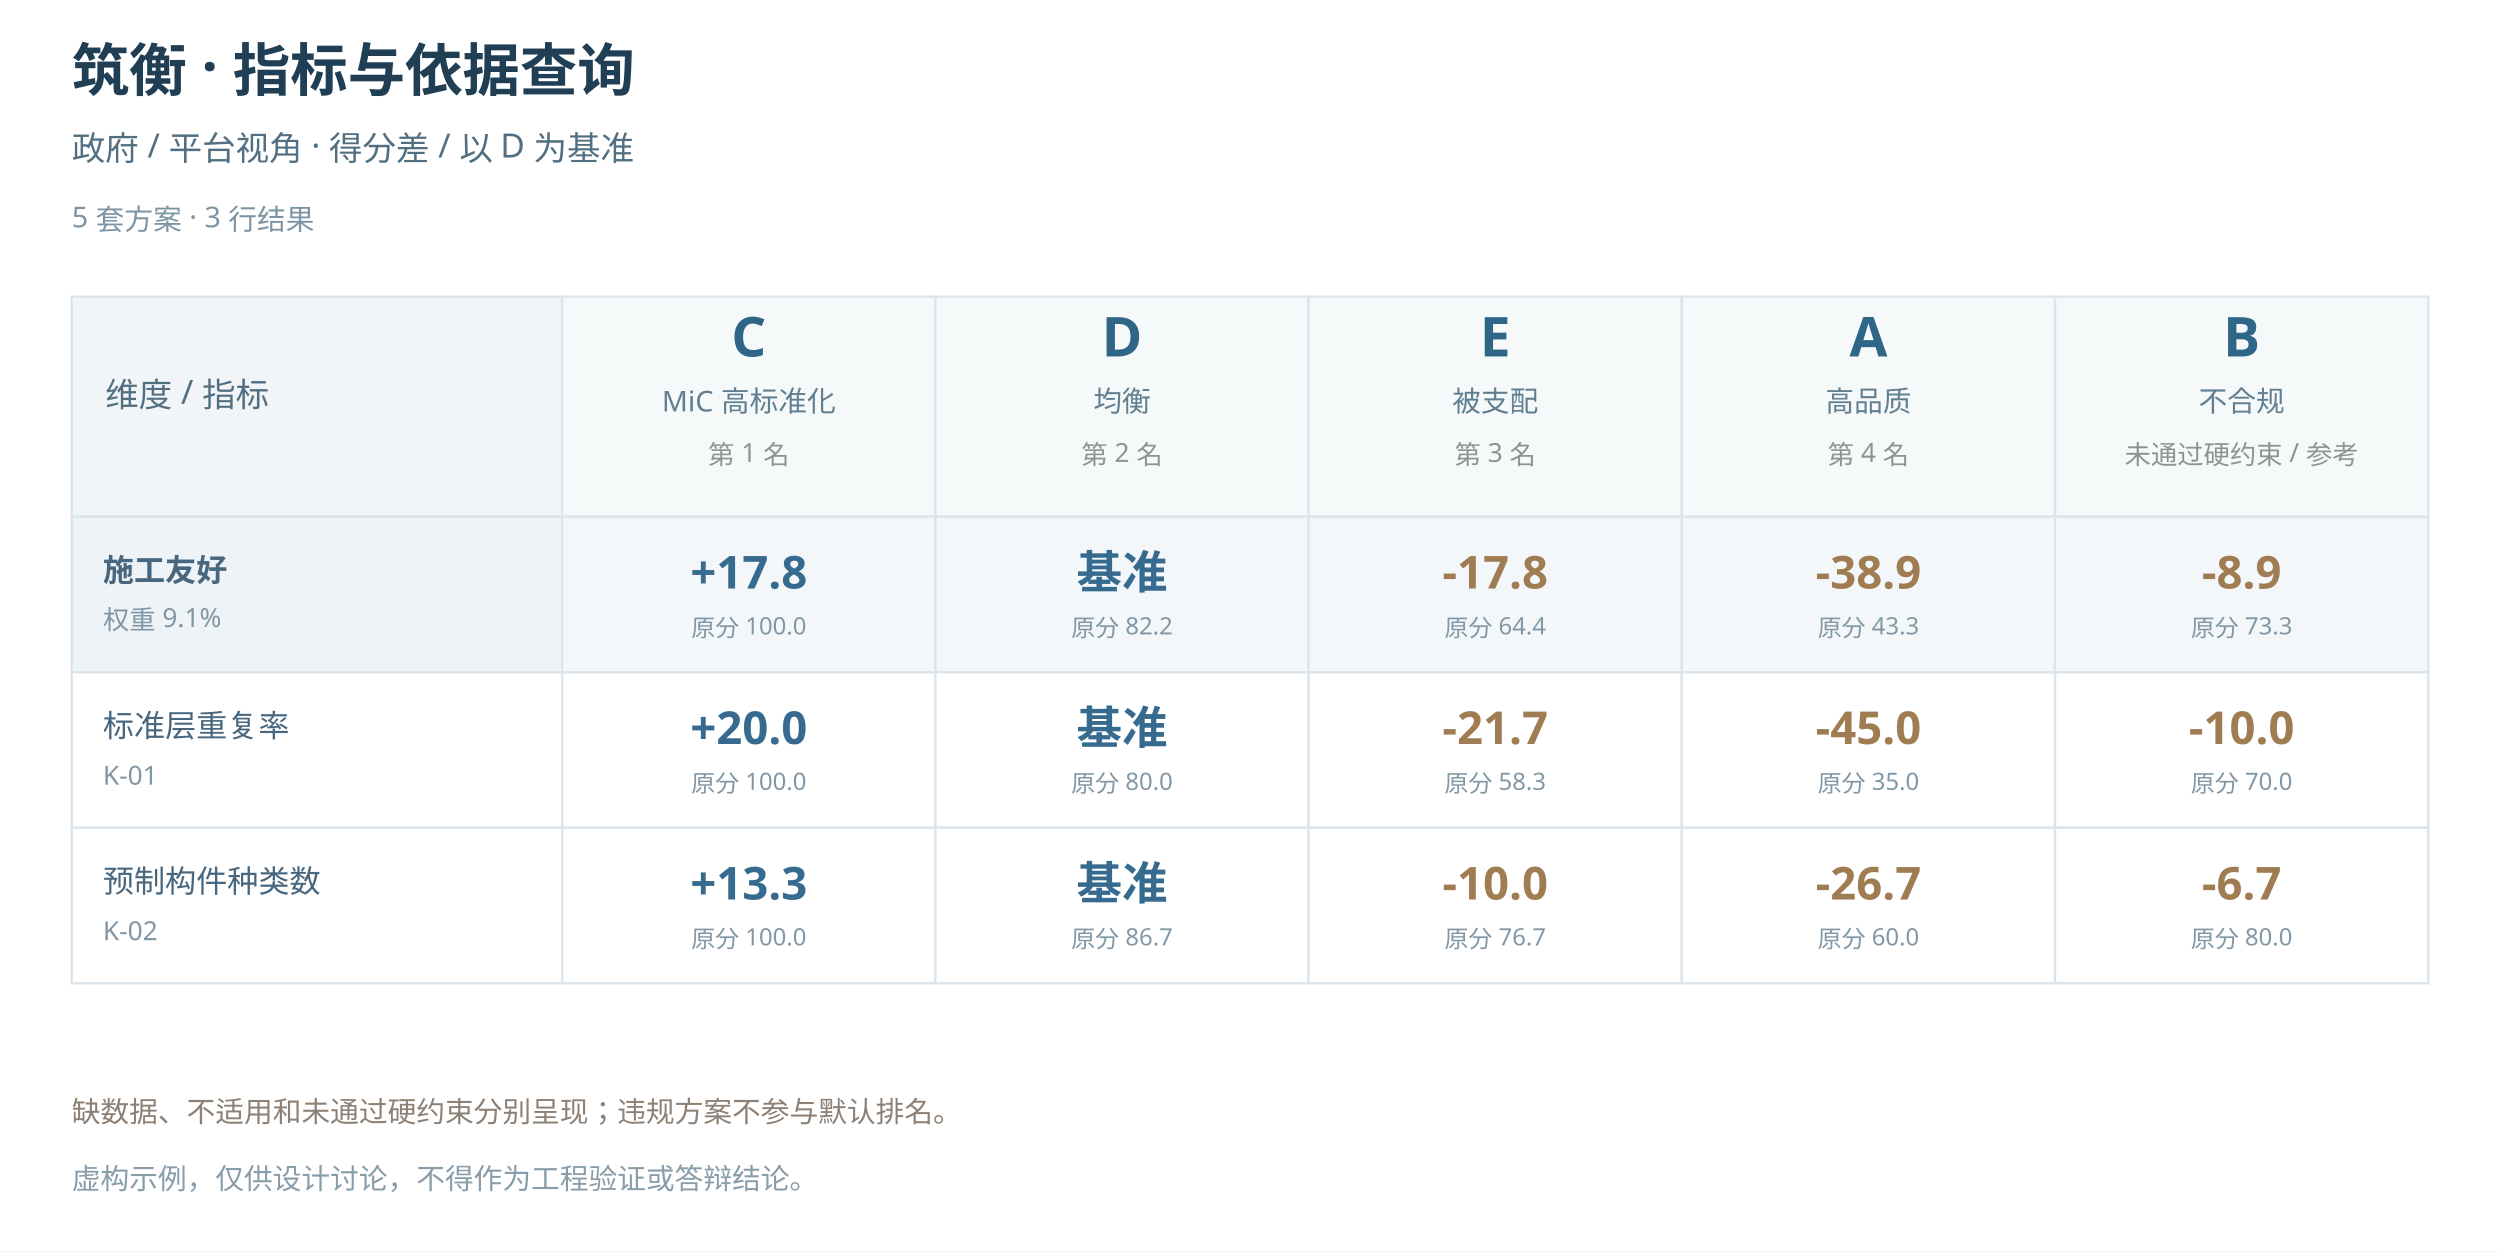
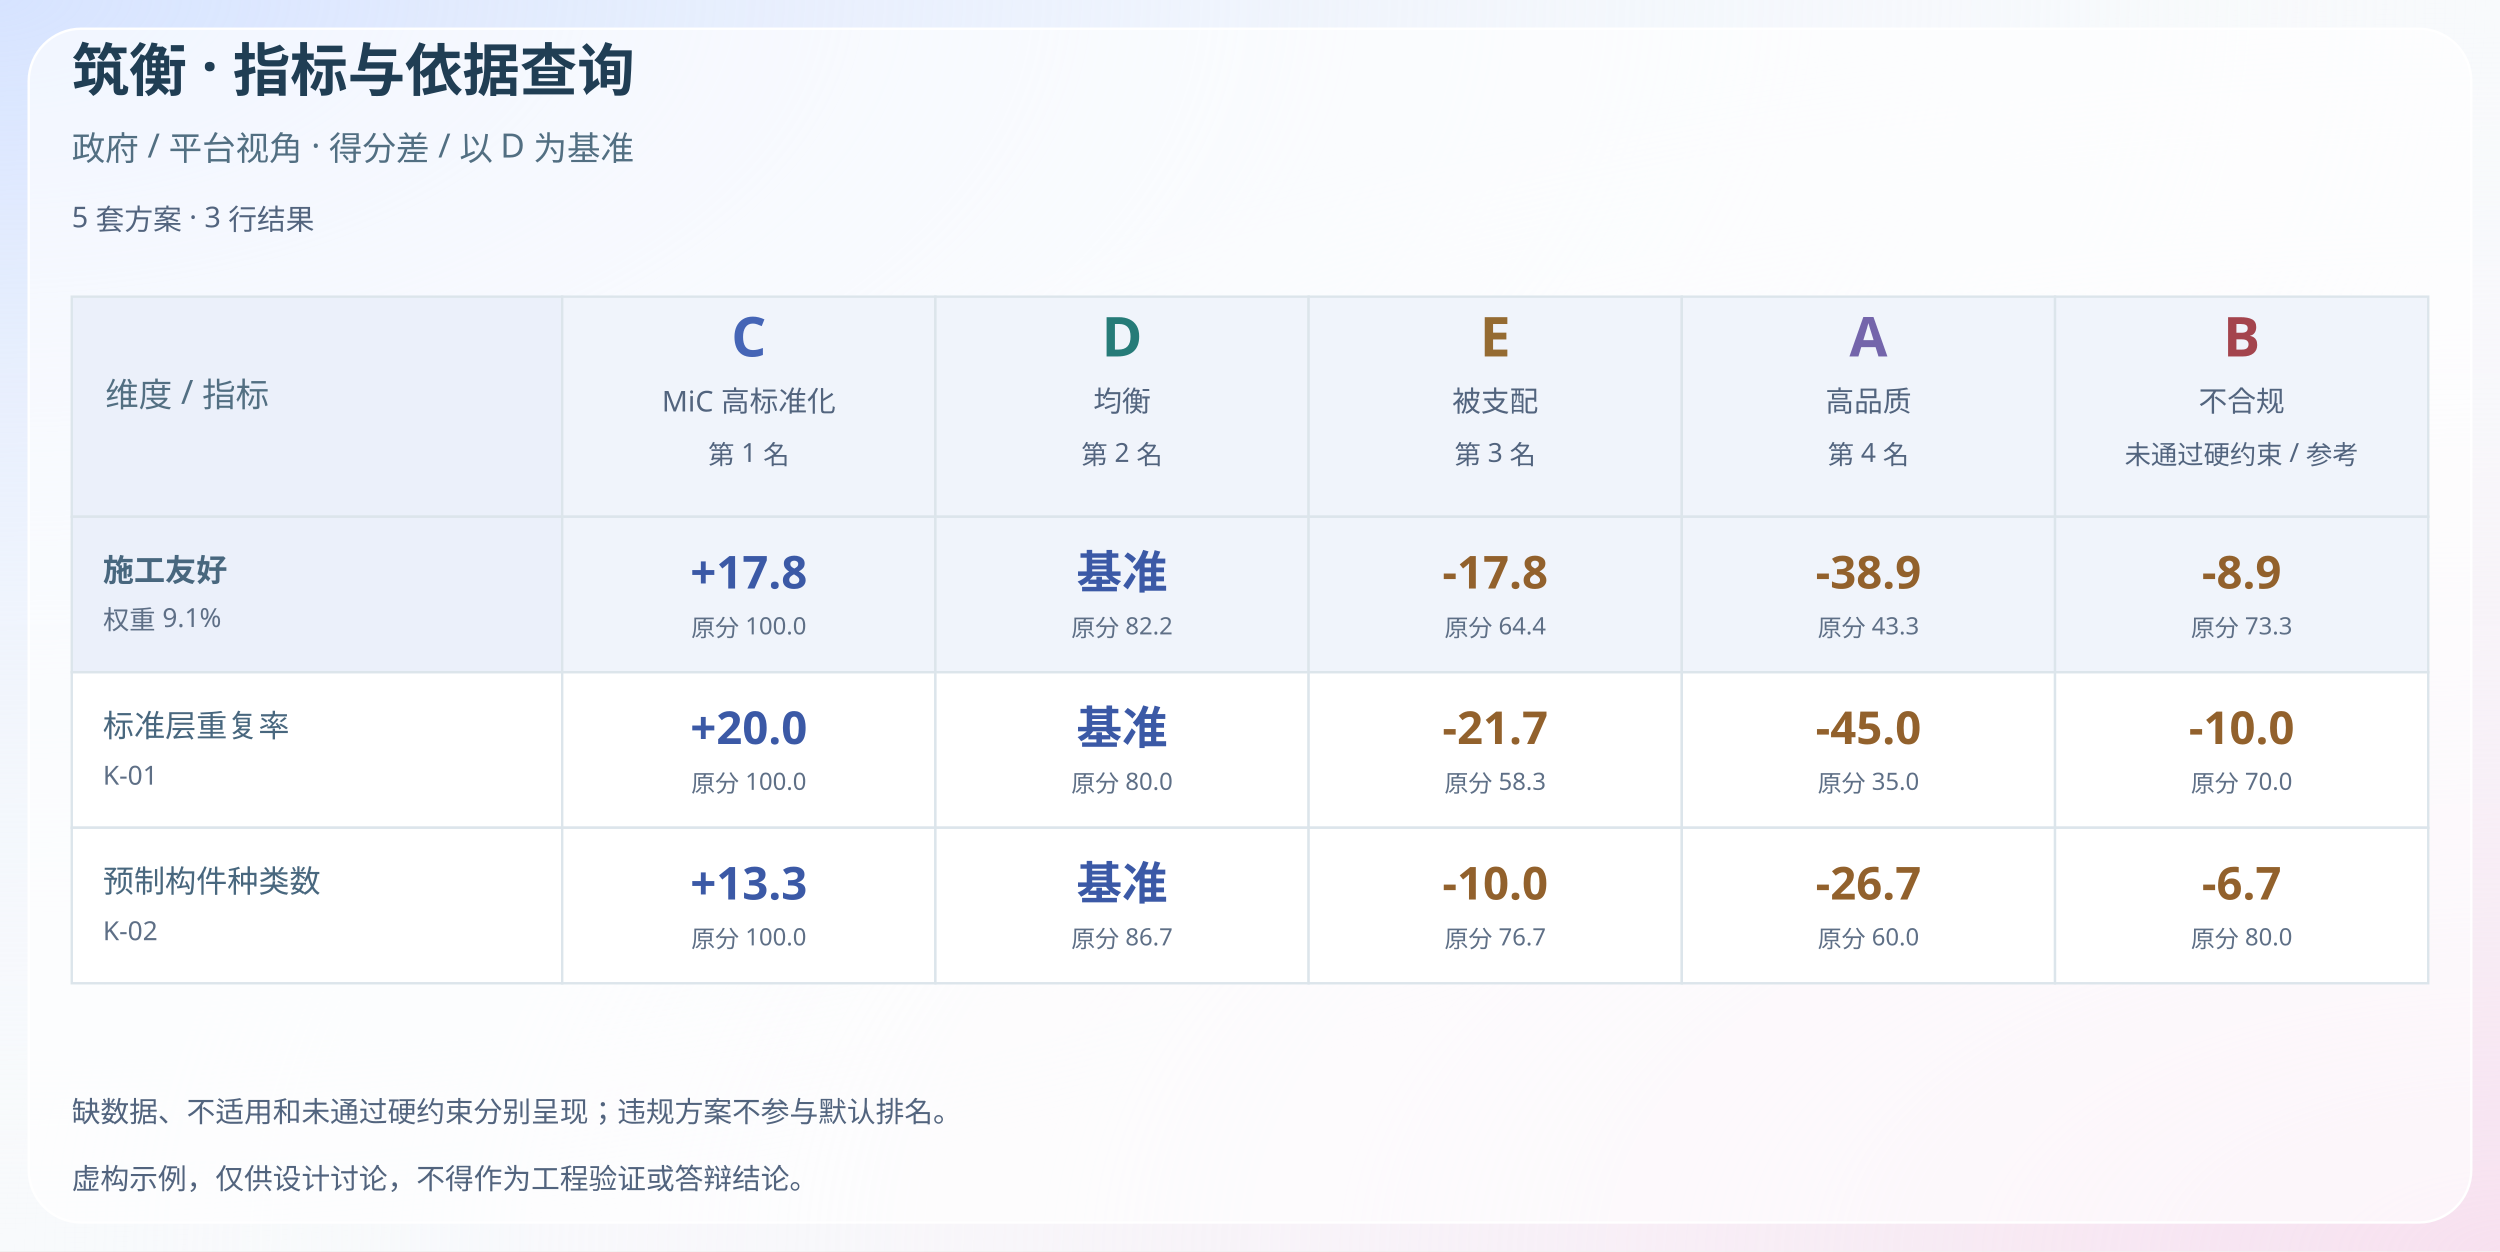
<svg xmlns="http://www.w3.org/2000/svg" width="1045" height="523" viewBox="0 0 1045 523" style="font-family:Segoe UI,Microsoft YaHei,sans-serif">
-   <rect width="1045" height="523" fill="#fff" />
+   <defs>
+     <radialGradient id="export-blue" cx="0" cy="0" r="1">
+       <stop stop-color="#d6e3ff" />
+       <stop offset="1" stop-color="#f8fafc" stop-opacity="0" />
+     </radialGradient>
+     <radialGradient id="export-pink" cx="1" cy="1" r="1">
+       <stop stop-color="#f7e0ef" />
+       <stop offset="1" stop-color="#f8fafc" stop-opacity="0" />
+     </radialGradient>
+   </defs>
+   <rect width="1045" height="523" fill="#f8fafc" />
+   <rect width="1045" height="523" fill="url(#export-blue)" />
+   <rect width="1045" height="523" fill="url(#export-pink)" />
+   <rect x="12" y="12" width="1021" height="499" rx="22" fill="#fff" fill-opacity=".65" stroke="#fff" />
  <text x="30" y="38" font-size="24" fill="#203e54" text-anchor="start" font-weight="600">筑衡 · 指标与依据查询</text>
  <text x="30" y="67" font-size="14" fill="#526f82" text-anchor="start" font-weight="400">政府 / 平台视角 · 得分差 / 以 D 为基准</text>
-   <text x="30" y="95" font-size="12" fill="#7c94a3" text-anchor="start" font-weight="400">5 套方案 · 3 行结果</text>
-   <rect x="30" y="124" width="205" height="92" fill="#f1f5f7" stroke="#dce5eb" />
+   <text x="30" y="95" font-size="12" fill="#52647e" text-anchor="start" font-weight="400">5 套方案 · 3 行结果</text>
+   <rect x="30" y="124" width="205" height="92" fill="#ebf0fa" stroke="#dce5eb" />
  <text x="44" y="170" font-size="14" fill="#526f82" text-anchor="start" font-weight="400">维度 / 指标</text>
-   <rect x="235" y="124" width="156" height="92" fill="#f6f9fa" stroke="#dce5eb" />
-   <text x="313" y="149" font-size="23" fill="#2f6587" text-anchor="middle" font-weight="600">C</text>
-   <text x="313" y="172" font-size="12" fill="#617f91" text-anchor="middle" font-weight="400">MiC 高标准化</text>
-   <text x="313" y="194" font-size="11" fill="#8c958d" text-anchor="middle" font-weight="400">第 1 名</text>
-   <rect x="391" y="124" width="156" height="92" fill="#f6f9fa" stroke="#dce5eb" />
-   <text x="469" y="149" font-size="23" fill="#2f6587" text-anchor="middle" font-weight="600">D</text>
-   <text x="469" y="172" font-size="12" fill="#617f91" text-anchor="middle" font-weight="400">均衡</text>
-   <text x="469" y="194" font-size="11" fill="#8c958d" text-anchor="middle" font-weight="400">第 2 名</text>
-   <rect x="547" y="124" width="156" height="92" fill="#f6f9fa" stroke="#dce5eb" />
-   <text x="625" y="149" font-size="23" fill="#2f6587" text-anchor="middle" font-weight="600">E</text>
-   <text x="625" y="172" font-size="12" fill="#617f91" text-anchor="middle" font-weight="400">被支配</text>
-   <text x="625" y="194" font-size="11" fill="#8c958d" text-anchor="middle" font-weight="400">第 3 名</text>
-   <rect x="703" y="124" width="156" height="92" fill="#f6f9fa" stroke="#dce5eb" />
-   <text x="781" y="149" font-size="23" fill="#2f6587" text-anchor="middle" font-weight="600">A</text>
-   <text x="781" y="172" font-size="12" fill="#617f91" text-anchor="middle" font-weight="400">高品质</text>
-   <text x="781" y="194" font-size="11" fill="#8c958d" text-anchor="middle" font-weight="400">第 4 名</text>
-   <rect x="859" y="124" width="156" height="92" fill="#f6f9fa" stroke="#dce5eb" />
-   <text x="937" y="149" font-size="23" fill="#2f6587" text-anchor="middle" font-weight="600">B</text>
-   <text x="937" y="172" font-size="12" fill="#617f91" text-anchor="middle" font-weight="400">不合规</text>
-   <text x="937" y="194" font-size="11" fill="#8c958d" text-anchor="middle" font-weight="400">未通过硬约束 / 参考</text>
-   <rect x="30" y="216" width="205" height="65" fill="#edf3f7" stroke="#dce5eb" />
+   <rect x="235" y="124" width="156" height="92" fill="#f0f4fb" stroke="#dce5eb" />
+   <text x="313" y="149" font-size="23" fill="#4565b6" text-anchor="middle" font-weight="600">C</text>
+   <text x="313" y="172" font-size="12" fill="#52647e" text-anchor="middle" font-weight="400">MiC 高标准化</text>
+   <text x="313" y="194" font-size="11" fill="#52647e" text-anchor="middle" font-weight="400">第 1 名</text>
+   <rect x="391" y="124" width="156" height="92" fill="#f0f4fb" stroke="#dce5eb" />
+   <text x="469" y="149" font-size="23" fill="#267b78" text-anchor="middle" font-weight="600">D</text>
+   <text x="469" y="172" font-size="12" fill="#52647e" text-anchor="middle" font-weight="400">均衡</text>
+   <text x="469" y="194" font-size="11" fill="#52647e" text-anchor="middle" font-weight="400">第 2 名</text>
+   <rect x="547" y="124" width="156" height="92" fill="#f0f4fb" stroke="#dce5eb" />
+   <text x="625" y="149" font-size="23" fill="#956b32" text-anchor="middle" font-weight="600">E</text>
+   <text x="625" y="172" font-size="12" fill="#52647e" text-anchor="middle" font-weight="400">被支配</text>
+   <text x="625" y="194" font-size="11" fill="#52647e" text-anchor="middle" font-weight="400">第 3 名</text>
+   <rect x="703" y="124" width="156" height="92" fill="#f0f4fb" stroke="#dce5eb" />
+   <text x="781" y="149" font-size="23" fill="#7465ab" text-anchor="middle" font-weight="600">A</text>
+   <text x="781" y="172" font-size="12" fill="#52647e" text-anchor="middle" font-weight="400">高品质</text>
+   <text x="781" y="194" font-size="11" fill="#52647e" text-anchor="middle" font-weight="400">第 4 名</text>
+   <rect x="859" y="124" width="156" height="92" fill="#f0f4fb" stroke="#dce5eb" />
+   <text x="937" y="149" font-size="23" fill="#a4444d" text-anchor="middle" font-weight="600">B</text>
+   <text x="937" y="172" font-size="12" fill="#52647e" text-anchor="middle" font-weight="400">不合规</text>
+   <text x="937" y="194" font-size="11" fill="#52647e" text-anchor="middle" font-weight="400">未通过硬约束 / 参考</text>
+   <rect x="30" y="216" width="205" height="65" fill="#ebf0fa" stroke="#dce5eb" />
  <text x="43" y="243" font-size="13" fill="#48677e" text-anchor="start" font-weight="600">施工友好</text>
-   <text x="43" y="263" font-size="11" fill="#8196a5" text-anchor="start" font-weight="400">权重 9.1%</text>
-   <rect x="235" y="216" width="156" height="65" fill="#f3f7f9" stroke="#dce5eb" />
-   <text x="313" y="246" font-size="19" fill="#366b8f" text-anchor="middle" font-weight="600">+17.8</text>
-   <text x="313" y="266" font-size="10" fill="#8197a5" text-anchor="middle" font-weight="400">原分 100.0</text>
-   <rect x="391" y="216" width="156" height="65" fill="#f3f7f9" stroke="#dce5eb" />
-   <text x="469" y="246" font-size="19" fill="#366b8f" text-anchor="middle" font-weight="600">基准</text>
-   <text x="469" y="266" font-size="10" fill="#8197a5" text-anchor="middle" font-weight="400">原分 82.2</text>
-   <rect x="547" y="216" width="156" height="65" fill="#f3f7f9" stroke="#dce5eb" />
-   <text x="625" y="246" font-size="19" fill="#a07c52" text-anchor="middle" font-weight="600">-17.8</text>
-   <text x="625" y="266" font-size="10" fill="#8197a5" text-anchor="middle" font-weight="400">原分 64.4</text>
-   <rect x="703" y="216" width="156" height="65" fill="#f3f7f9" stroke="#dce5eb" />
-   <text x="781" y="246" font-size="19" fill="#a07c52" text-anchor="middle" font-weight="600">-38.9</text>
-   <text x="781" y="266" font-size="10" fill="#8197a5" text-anchor="middle" font-weight="400">原分 43.3</text>
-   <rect x="859" y="216" width="156" height="65" fill="#f3f7f9" stroke="#dce5eb" />
-   <text x="937" y="246" font-size="19" fill="#a07c52" text-anchor="middle" font-weight="600">-8.9</text>
-   <text x="937" y="266" font-size="10" fill="#8197a5" text-anchor="middle" font-weight="400">原分 73.3</text>
+   <text x="43" y="263" font-size="11" fill="#5e6f86" text-anchor="start" font-weight="400">权重 9.1%</text>
+   <rect x="235" y="216" width="156" height="65" fill="#f0f4fb" stroke="#dce5eb" />
+   <text x="313" y="246" font-size="19" fill="#3b59a6" text-anchor="middle" font-weight="600">+17.8</text>
+   <text x="313" y="266" font-size="10" fill="#5e6f86" text-anchor="middle" font-weight="400">原分 100.0</text>
+   <rect x="391" y="216" width="156" height="65" fill="#f0f4fb" stroke="#dce5eb" />
+   <text x="469" y="246" font-size="19" fill="#3b59a6" text-anchor="middle" font-weight="600">基准</text>
+   <text x="469" y="266" font-size="10" fill="#5e6f86" text-anchor="middle" font-weight="400">原分 82.2</text>
+   <rect x="547" y="216" width="156" height="65" fill="#f0f4fb" stroke="#dce5eb" />
+   <text x="625" y="246" font-size="19" fill="#92612c" text-anchor="middle" font-weight="600">-17.8</text>
+   <text x="625" y="266" font-size="10" fill="#5e6f86" text-anchor="middle" font-weight="400">原分 64.4</text>
+   <rect x="703" y="216" width="156" height="65" fill="#f0f4fb" stroke="#dce5eb" />
+   <text x="781" y="246" font-size="19" fill="#92612c" text-anchor="middle" font-weight="600">-38.9</text>
+   <text x="781" y="266" font-size="10" fill="#5e6f86" text-anchor="middle" font-weight="400">原分 43.3</text>
+   <rect x="859" y="216" width="156" height="65" fill="#f0f4fb" stroke="#dce5eb" />
+   <text x="937" y="246" font-size="19" fill="#92612c" text-anchor="middle" font-weight="600">-8.9</text>
+   <text x="937" y="266" font-size="10" fill="#5e6f86" text-anchor="middle" font-weight="400">原分 73.3</text>
  <rect x="30" y="281" width="205" height="65" fill="#fff" stroke="#dce5eb" />
  <text x="43" y="308" font-size="13" fill="#48677e" text-anchor="start" font-weight="400">标准层重复率</text>
-   <text x="43" y="328" font-size="11" fill="#8196a5" text-anchor="start" font-weight="400">K-01</text>
+   <text x="43" y="328" font-size="11" fill="#5e6f86" text-anchor="start" font-weight="400">K-01</text>
  <rect x="235" y="281" width="156" height="65" fill="#fff" stroke="#dce5eb" />
-   <text x="313" y="311" font-size="19" fill="#366b8f" text-anchor="middle" font-weight="600">+20.0</text>
-   <text x="313" y="331" font-size="10" fill="#8197a5" text-anchor="middle" font-weight="400">原分 100.0</text>
+   <text x="313" y="311" font-size="19" fill="#3b59a6" text-anchor="middle" font-weight="600">+20.0</text>
+   <text x="313" y="331" font-size="10" fill="#5e6f86" text-anchor="middle" font-weight="400">原分 100.0</text>
  <rect x="391" y="281" width="156" height="65" fill="#fff" stroke="#dce5eb" />
-   <text x="469" y="311" font-size="19" fill="#366b8f" text-anchor="middle" font-weight="600">基准</text>
-   <text x="469" y="331" font-size="10" fill="#8197a5" text-anchor="middle" font-weight="400">原分 80.0</text>
+   <text x="469" y="311" font-size="19" fill="#3b59a6" text-anchor="middle" font-weight="600">基准</text>
+   <text x="469" y="331" font-size="10" fill="#5e6f86" text-anchor="middle" font-weight="400">原分 80.0</text>
  <rect x="547" y="281" width="156" height="65" fill="#fff" stroke="#dce5eb" />
-   <text x="625" y="311" font-size="19" fill="#a07c52" text-anchor="middle" font-weight="600">-21.7</text>
-   <text x="625" y="331" font-size="10" fill="#8197a5" text-anchor="middle" font-weight="400">原分 58.3</text>
+   <text x="625" y="311" font-size="19" fill="#92612c" text-anchor="middle" font-weight="600">-21.7</text>
+   <text x="625" y="331" font-size="10" fill="#5e6f86" text-anchor="middle" font-weight="400">原分 58.3</text>
  <rect x="703" y="281" width="156" height="65" fill="#fff" stroke="#dce5eb" />
-   <text x="781" y="311" font-size="19" fill="#a07c52" text-anchor="middle" font-weight="600">-45.0</text>
-   <text x="781" y="331" font-size="10" fill="#8197a5" text-anchor="middle" font-weight="400">原分 35.0</text>
+   <text x="781" y="311" font-size="19" fill="#92612c" text-anchor="middle" font-weight="600">-45.0</text>
+   <text x="781" y="331" font-size="10" fill="#5e6f86" text-anchor="middle" font-weight="400">原分 35.0</text>
  <rect x="859" y="281" width="156" height="65" fill="#fff" stroke="#dce5eb" />
-   <text x="937" y="311" font-size="19" fill="#a07c52" text-anchor="middle" font-weight="600">-10.0</text>
-   <text x="937" y="331" font-size="10" fill="#8197a5" text-anchor="middle" font-weight="400">原分 70.0</text>
+   <text x="937" y="311" font-size="19" fill="#92612c" text-anchor="middle" font-weight="600">-10.0</text>
+   <text x="937" y="331" font-size="10" fill="#5e6f86" text-anchor="middle" font-weight="400">原分 70.0</text>
  <rect x="30" y="346" width="205" height="65" fill="#fff" stroke="#dce5eb" />
  <text x="43" y="373" font-size="13" fill="#48677e" text-anchor="start" font-weight="400">预制构件种类数</text>
-   <text x="43" y="393" font-size="11" fill="#8196a5" text-anchor="start" font-weight="400">K-02</text>
+   <text x="43" y="393" font-size="11" fill="#5e6f86" text-anchor="start" font-weight="400">K-02</text>
  <rect x="235" y="346" width="156" height="65" fill="#fff" stroke="#dce5eb" />
-   <text x="313" y="376" font-size="19" fill="#366b8f" text-anchor="middle" font-weight="600">+13.3</text>
-   <text x="313" y="396" font-size="10" fill="#8197a5" text-anchor="middle" font-weight="400">原分 100.0</text>
+   <text x="313" y="376" font-size="19" fill="#3b59a6" text-anchor="middle" font-weight="600">+13.3</text>
+   <text x="313" y="396" font-size="10" fill="#5e6f86" text-anchor="middle" font-weight="400">原分 100.0</text>
  <rect x="391" y="346" width="156" height="65" fill="#fff" stroke="#dce5eb" />
-   <text x="469" y="376" font-size="19" fill="#366b8f" text-anchor="middle" font-weight="600">基准</text>
-   <text x="469" y="396" font-size="10" fill="#8197a5" text-anchor="middle" font-weight="400">原分 86.7</text>
+   <text x="469" y="376" font-size="19" fill="#3b59a6" text-anchor="middle" font-weight="600">基准</text>
+   <text x="469" y="396" font-size="10" fill="#5e6f86" text-anchor="middle" font-weight="400">原分 86.7</text>
  <rect x="547" y="346" width="156" height="65" fill="#fff" stroke="#dce5eb" />
-   <text x="625" y="376" font-size="19" fill="#a07c52" text-anchor="middle" font-weight="600">-10.0</text>
-   <text x="625" y="396" font-size="10" fill="#8197a5" text-anchor="middle" font-weight="400">原分 76.7</text>
+   <text x="625" y="376" font-size="19" fill="#92612c" text-anchor="middle" font-weight="600">-10.0</text>
+   <text x="625" y="396" font-size="10" fill="#5e6f86" text-anchor="middle" font-weight="400">原分 76.7</text>
  <rect x="703" y="346" width="156" height="65" fill="#fff" stroke="#dce5eb" />
-   <text x="781" y="376" font-size="19" fill="#a07c52" text-anchor="middle" font-weight="600">-26.7</text>
-   <text x="781" y="396" font-size="10" fill="#8197a5" text-anchor="middle" font-weight="400">原分 60.0</text>
+   <text x="781" y="376" font-size="19" fill="#92612c" text-anchor="middle" font-weight="600">-26.7</text>
+   <text x="781" y="396" font-size="10" fill="#5e6f86" text-anchor="middle" font-weight="400">原分 60.0</text>
  <rect x="859" y="346" width="156" height="65" fill="#fff" stroke="#dce5eb" />
-   <text x="937" y="376" font-size="19" fill="#a07c52" text-anchor="middle" font-weight="600">-6.7</text>
-   <text x="937" y="396" font-size="10" fill="#8197a5" text-anchor="middle" font-weight="400">原分 80.0</text>
-   <text x="30" y="469" font-size="12" fill="#8d8075" text-anchor="start" font-weight="400">缺数据、不适用和未通过硬约束分别呈现；违规方案不参与默认排名。</text>
-   <text x="30" y="497" font-size="12" fill="#889da9" text-anchor="start" font-weight="400">虚构示例，仅供设计讨论，不得作为工程验证或答辩结论。</text>
+   <text x="937" y="376" font-size="19" fill="#92612c" text-anchor="middle" font-weight="600">-6.7</text>
+   <text x="937" y="396" font-size="10" fill="#5e6f86" text-anchor="middle" font-weight="400">原分 80.0</text>
+   <text x="30" y="469" font-size="12" fill="#52647e" text-anchor="start" font-weight="400">缺数据、不适用和未通过硬约束分别呈现；违规方案不参与默认排名。</text>
+   <text x="30" y="497" font-size="12" fill="#52647e" text-anchor="start" font-weight="400">虚构示例，仅供设计讨论，不得作为工程验证或答辩结论。</text>
</svg>
